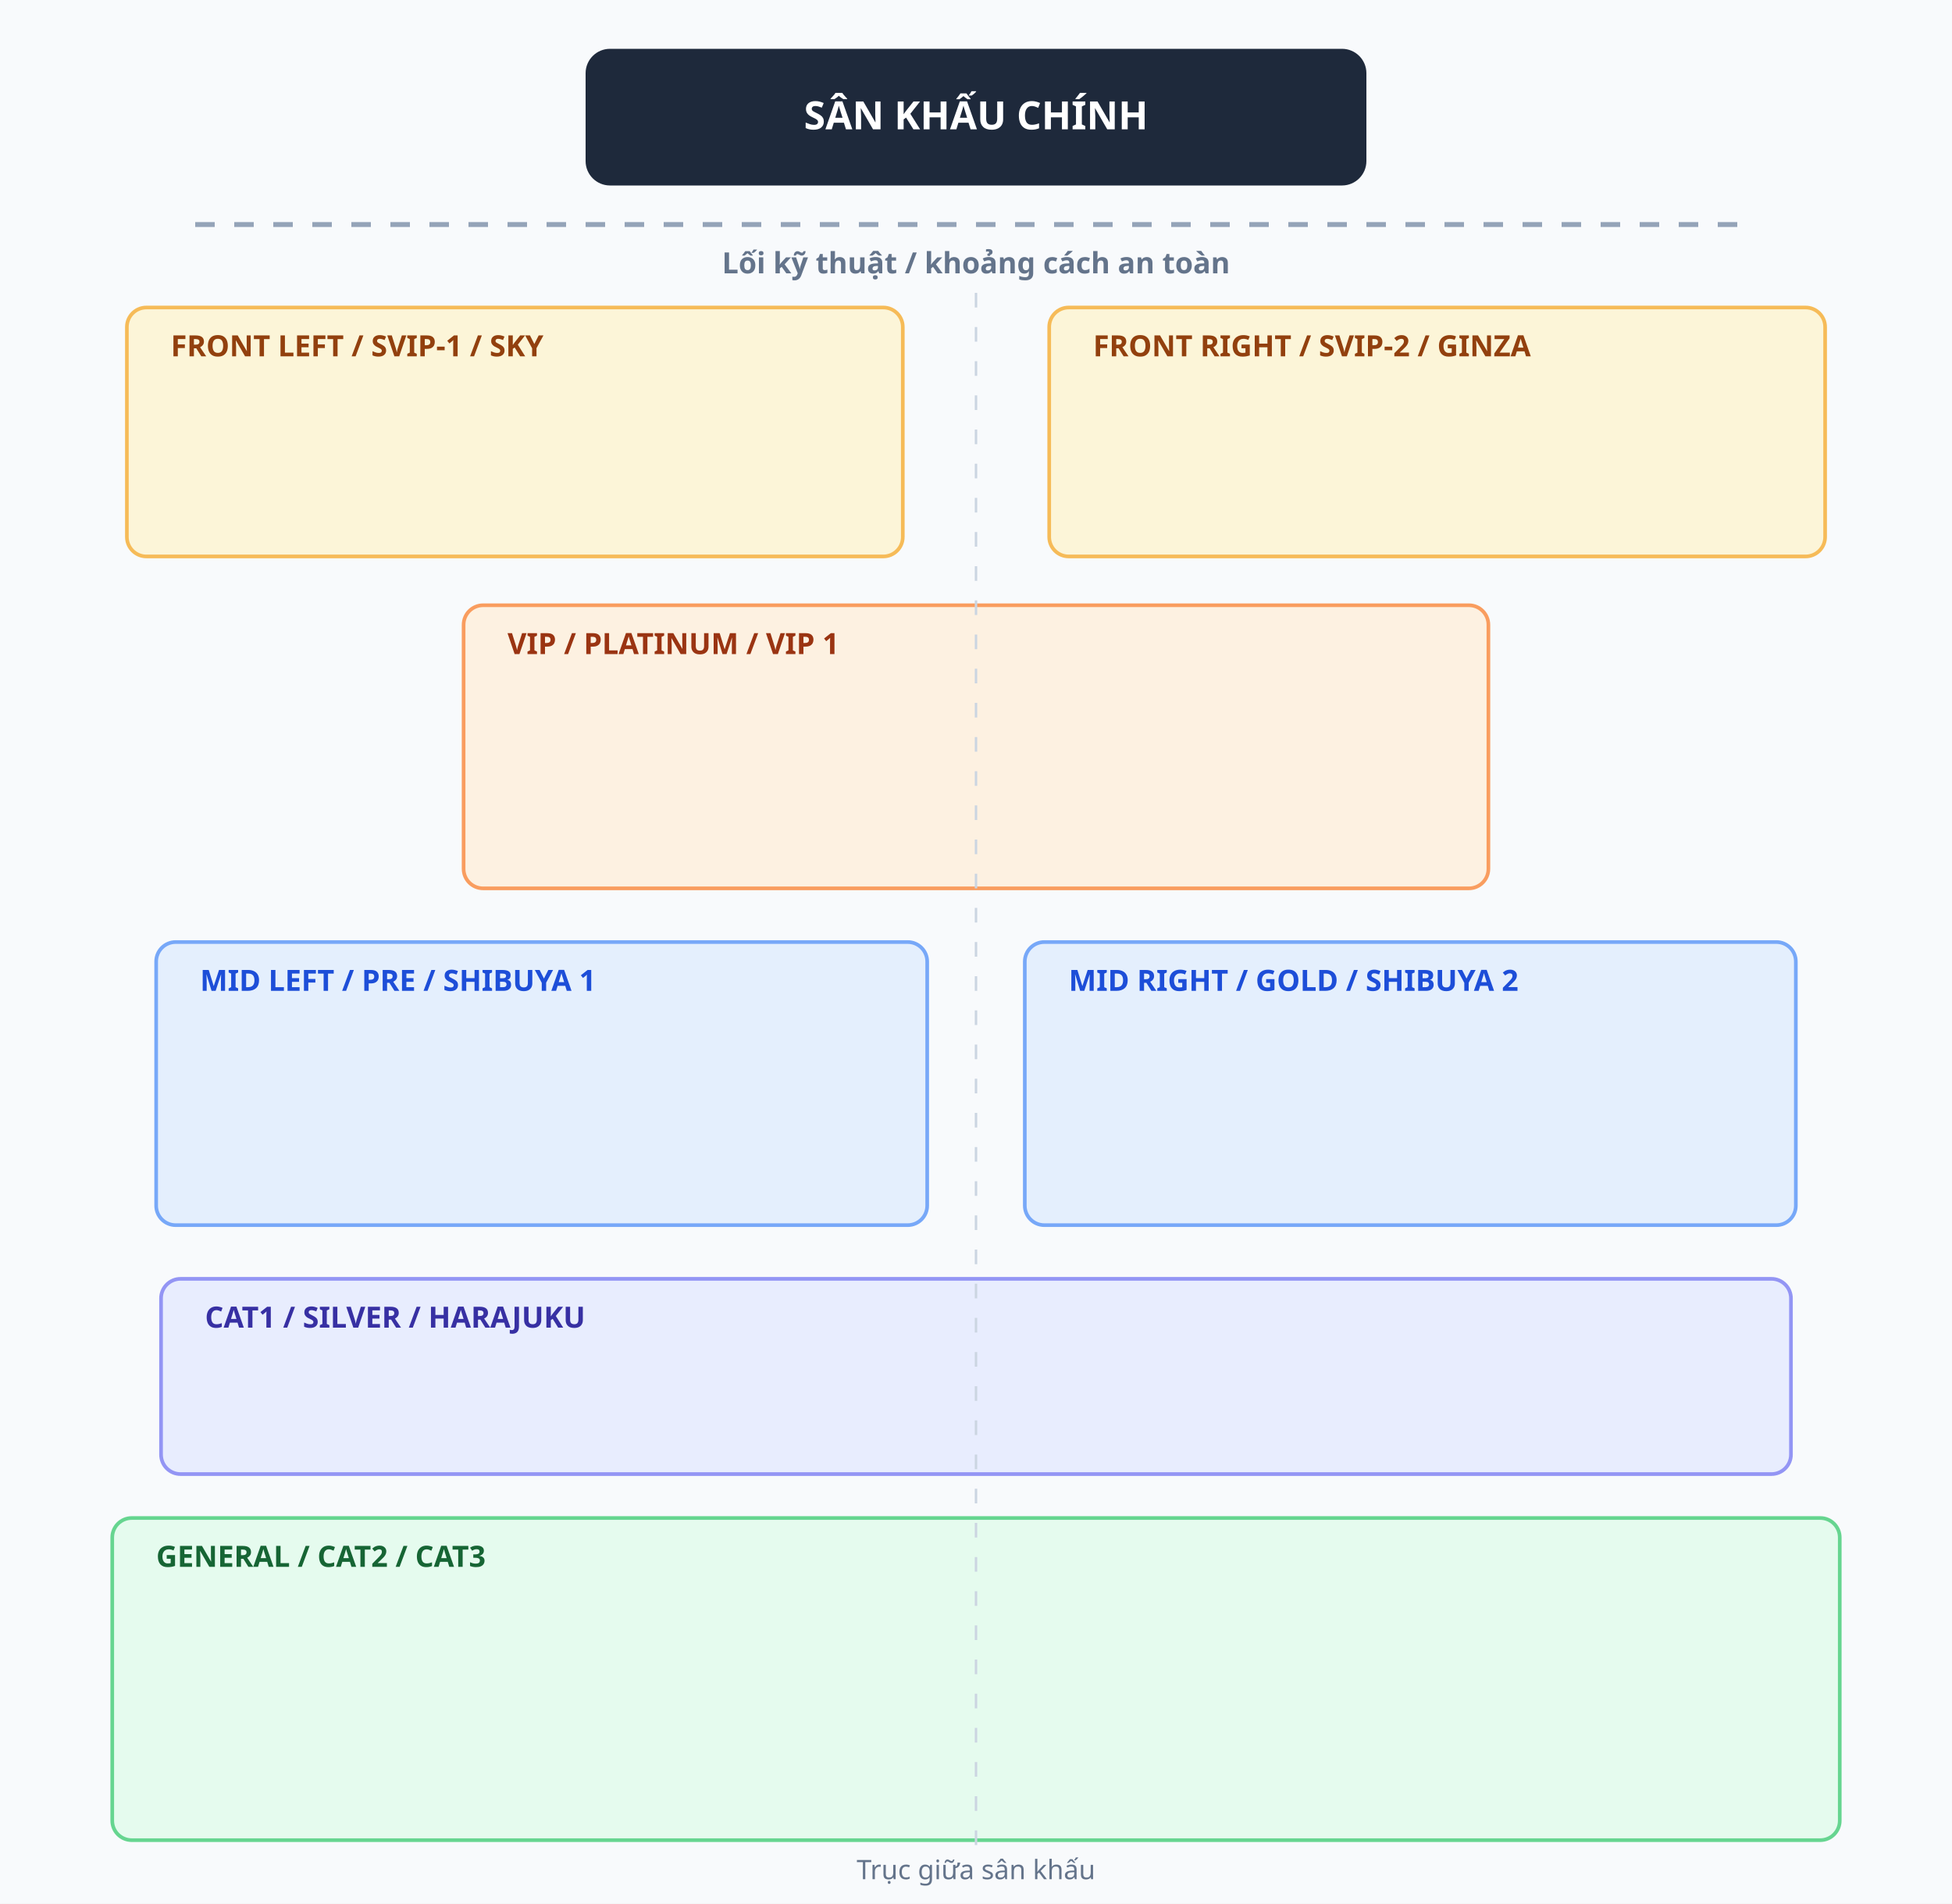
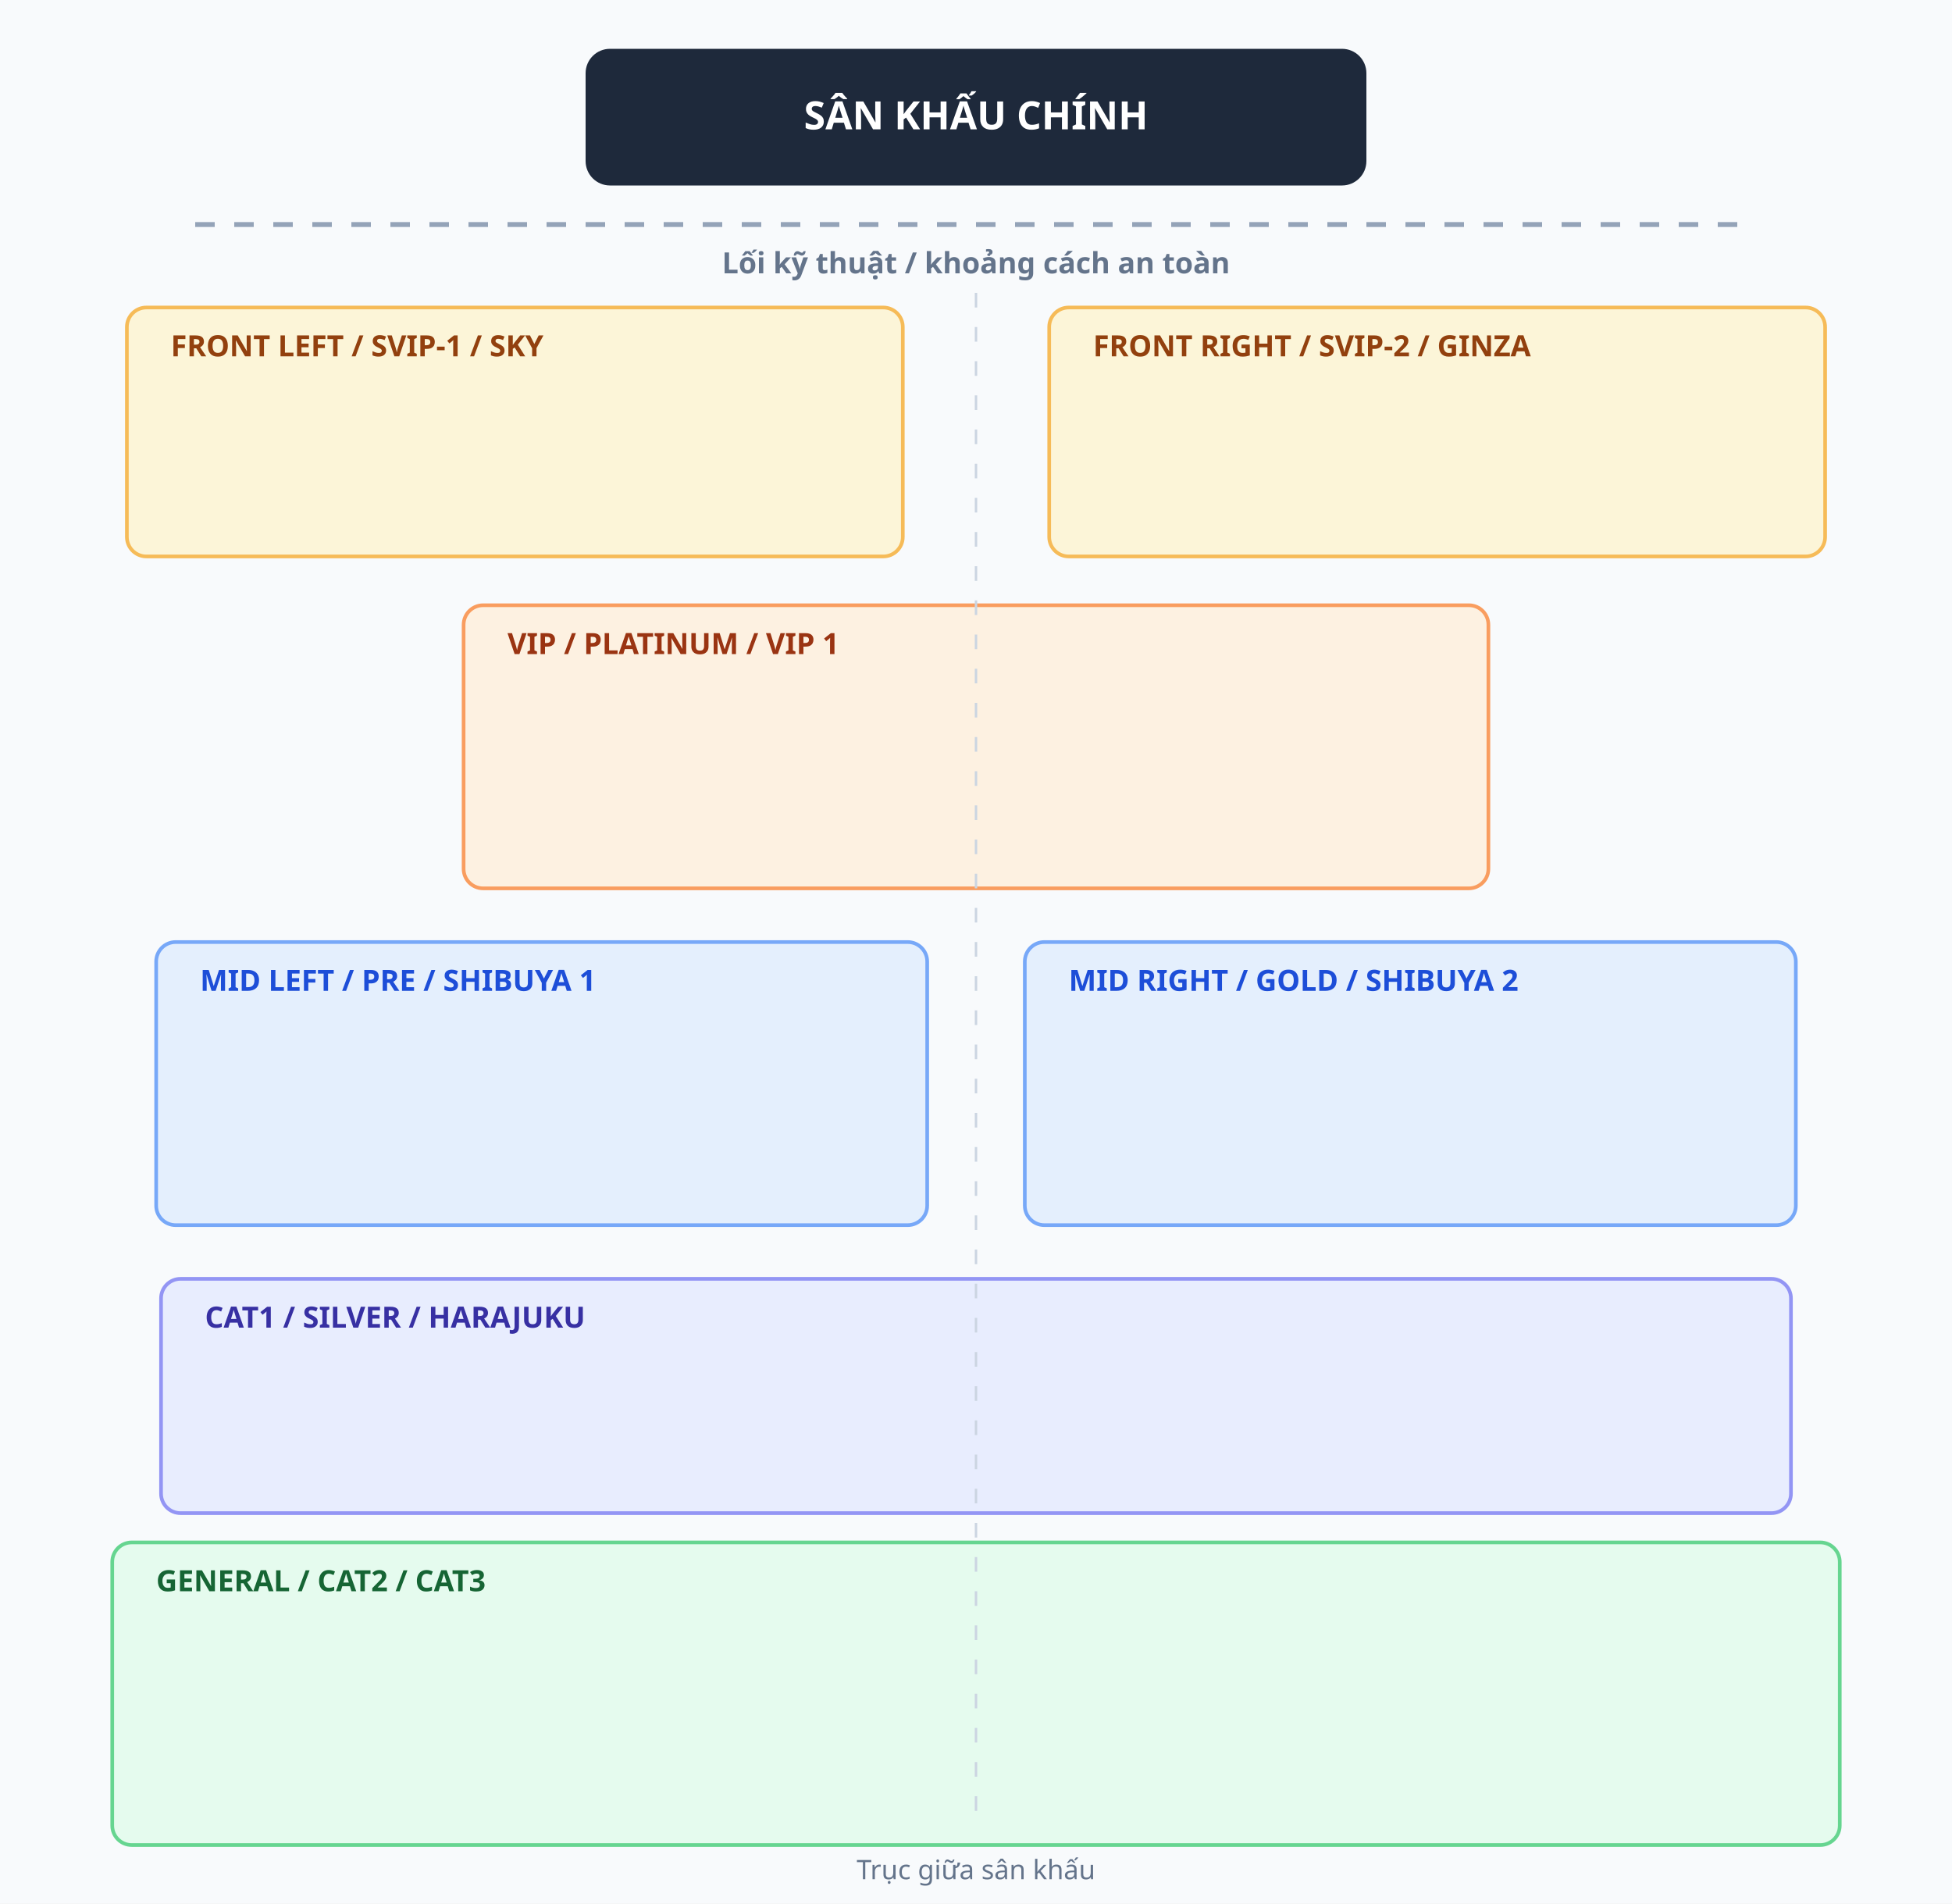
<svg xmlns="http://www.w3.org/2000/svg" viewBox="0 0 800 780" role="img" aria-label="Separated theater seat map">
  <rect width="800" height="780" fill="#f8fafc" />
  <rect x="240" y="20" width="320" height="56" rx="10" fill="#1e293b" />
  <text x="400" y="53" text-anchor="middle" fill="white" font-size="16" font-weight="700" font-family="system-ui,sans-serif">SÂN KHẤU CHÍNH</text>
  <line x1="80" y1="92" x2="720" y2="92" stroke="#94a3b8" stroke-width="2" stroke-dasharray="8 8" />
  <text x="400" y="112" text-anchor="middle" fill="#64748b" font-size="12" font-weight="600" font-family="system-ui,sans-serif">Lối kỹ thuật / khoảng cách an toàn</text>
  <rect x="52" y="126" width="318" height="102" rx="8" fill="#FEF3C7" opacity="0.68" stroke="#F59E0B" stroke-width="1.5" />
  <rect x="430" y="126" width="318" height="102" rx="8" fill="#FEF3C7" opacity="0.68" stroke="#F59E0B" stroke-width="1.5" />
  <text x="70" y="146" fill="#92400e" font-size="12" font-weight="700" font-family="system-ui,sans-serif">FRONT LEFT / SVIP-1 / SKY</text>
  <text x="448" y="146" fill="#92400e" font-size="12" font-weight="700" font-family="system-ui,sans-serif">FRONT RIGHT / SVIP-2 / GINZA</text>
  <rect x="190" y="248" width="420" height="116" rx="8" fill="#FFEDD5" opacity="0.68" stroke="#F97316" stroke-width="1.5" />
  <text x="208" y="268" fill="#9a3412" font-size="12" font-weight="700" font-family="system-ui,sans-serif">VIP / PLATINUM / VIP 1</text>
  <rect x="64" y="386" width="316" height="116" rx="8" fill="#DBEAFE" opacity="0.68" stroke="#3B82F6" stroke-width="1.5" />
  <rect x="420" y="386" width="316" height="116" rx="8" fill="#DBEAFE" opacity="0.68" stroke="#3B82F6" stroke-width="1.5" />
  <text x="82" y="406" fill="#1d4ed8" font-size="12" font-weight="700" font-family="system-ui,sans-serif">MID LEFT / PRE / SHIBUYA 1</text>
  <text x="438" y="406" fill="#1d4ed8" font-size="12" font-weight="700" font-family="system-ui,sans-serif">MID RIGHT / GOLD / SHIBUYA 2</text>
-   <rect x="66" y="524" width="668" height="80" rx="8" fill="#E0E7FF" opacity="0.68" stroke="#6366F1" stroke-width="1.5" />
+   <rect x="66" y="524" width="668" height="96" rx="8" fill="#E0E7FF" opacity="0.68" stroke="#6366F1" stroke-width="1.5" />
  <text x="84" y="544" fill="#3730a3" font-size="12" font-weight="700" font-family="system-ui,sans-serif">CAT1 / SILVER / HARAJUKU</text>
-   <rect x="46" y="622" width="708" height="132" rx="8" fill="#DCFCE7" opacity="0.68" stroke="#22C55E" stroke-width="1.5" />
-   <text x="64" y="642" fill="#166534" font-size="12" font-weight="700" font-family="system-ui,sans-serif">GENERAL / CAT2 / CAT3</text>
-   <line x1="400" y1="120" x2="400" y2="764" stroke="#cbd5e1" stroke-width="1" stroke-dasharray="6 8" />
+   <rect x="46" y="632" width="708" height="124" rx="8" fill="#DCFCE7" opacity="0.68" stroke="#22C55E" stroke-width="1.5" />
+   <text x="64" y="652" fill="#166534" font-size="12" font-weight="700" font-family="system-ui,sans-serif">GENERAL / CAT2 / CAT3</text>
+   <line x1="400" y1="120" x2="400" y2="744" stroke="#cbd5e1" stroke-width="1" stroke-dasharray="6 8" />
  <text x="400" y="770" text-anchor="middle" fill="#64748b" font-size="11" font-family="system-ui,sans-serif">Trục giữa sân khấu</text>
</svg>
